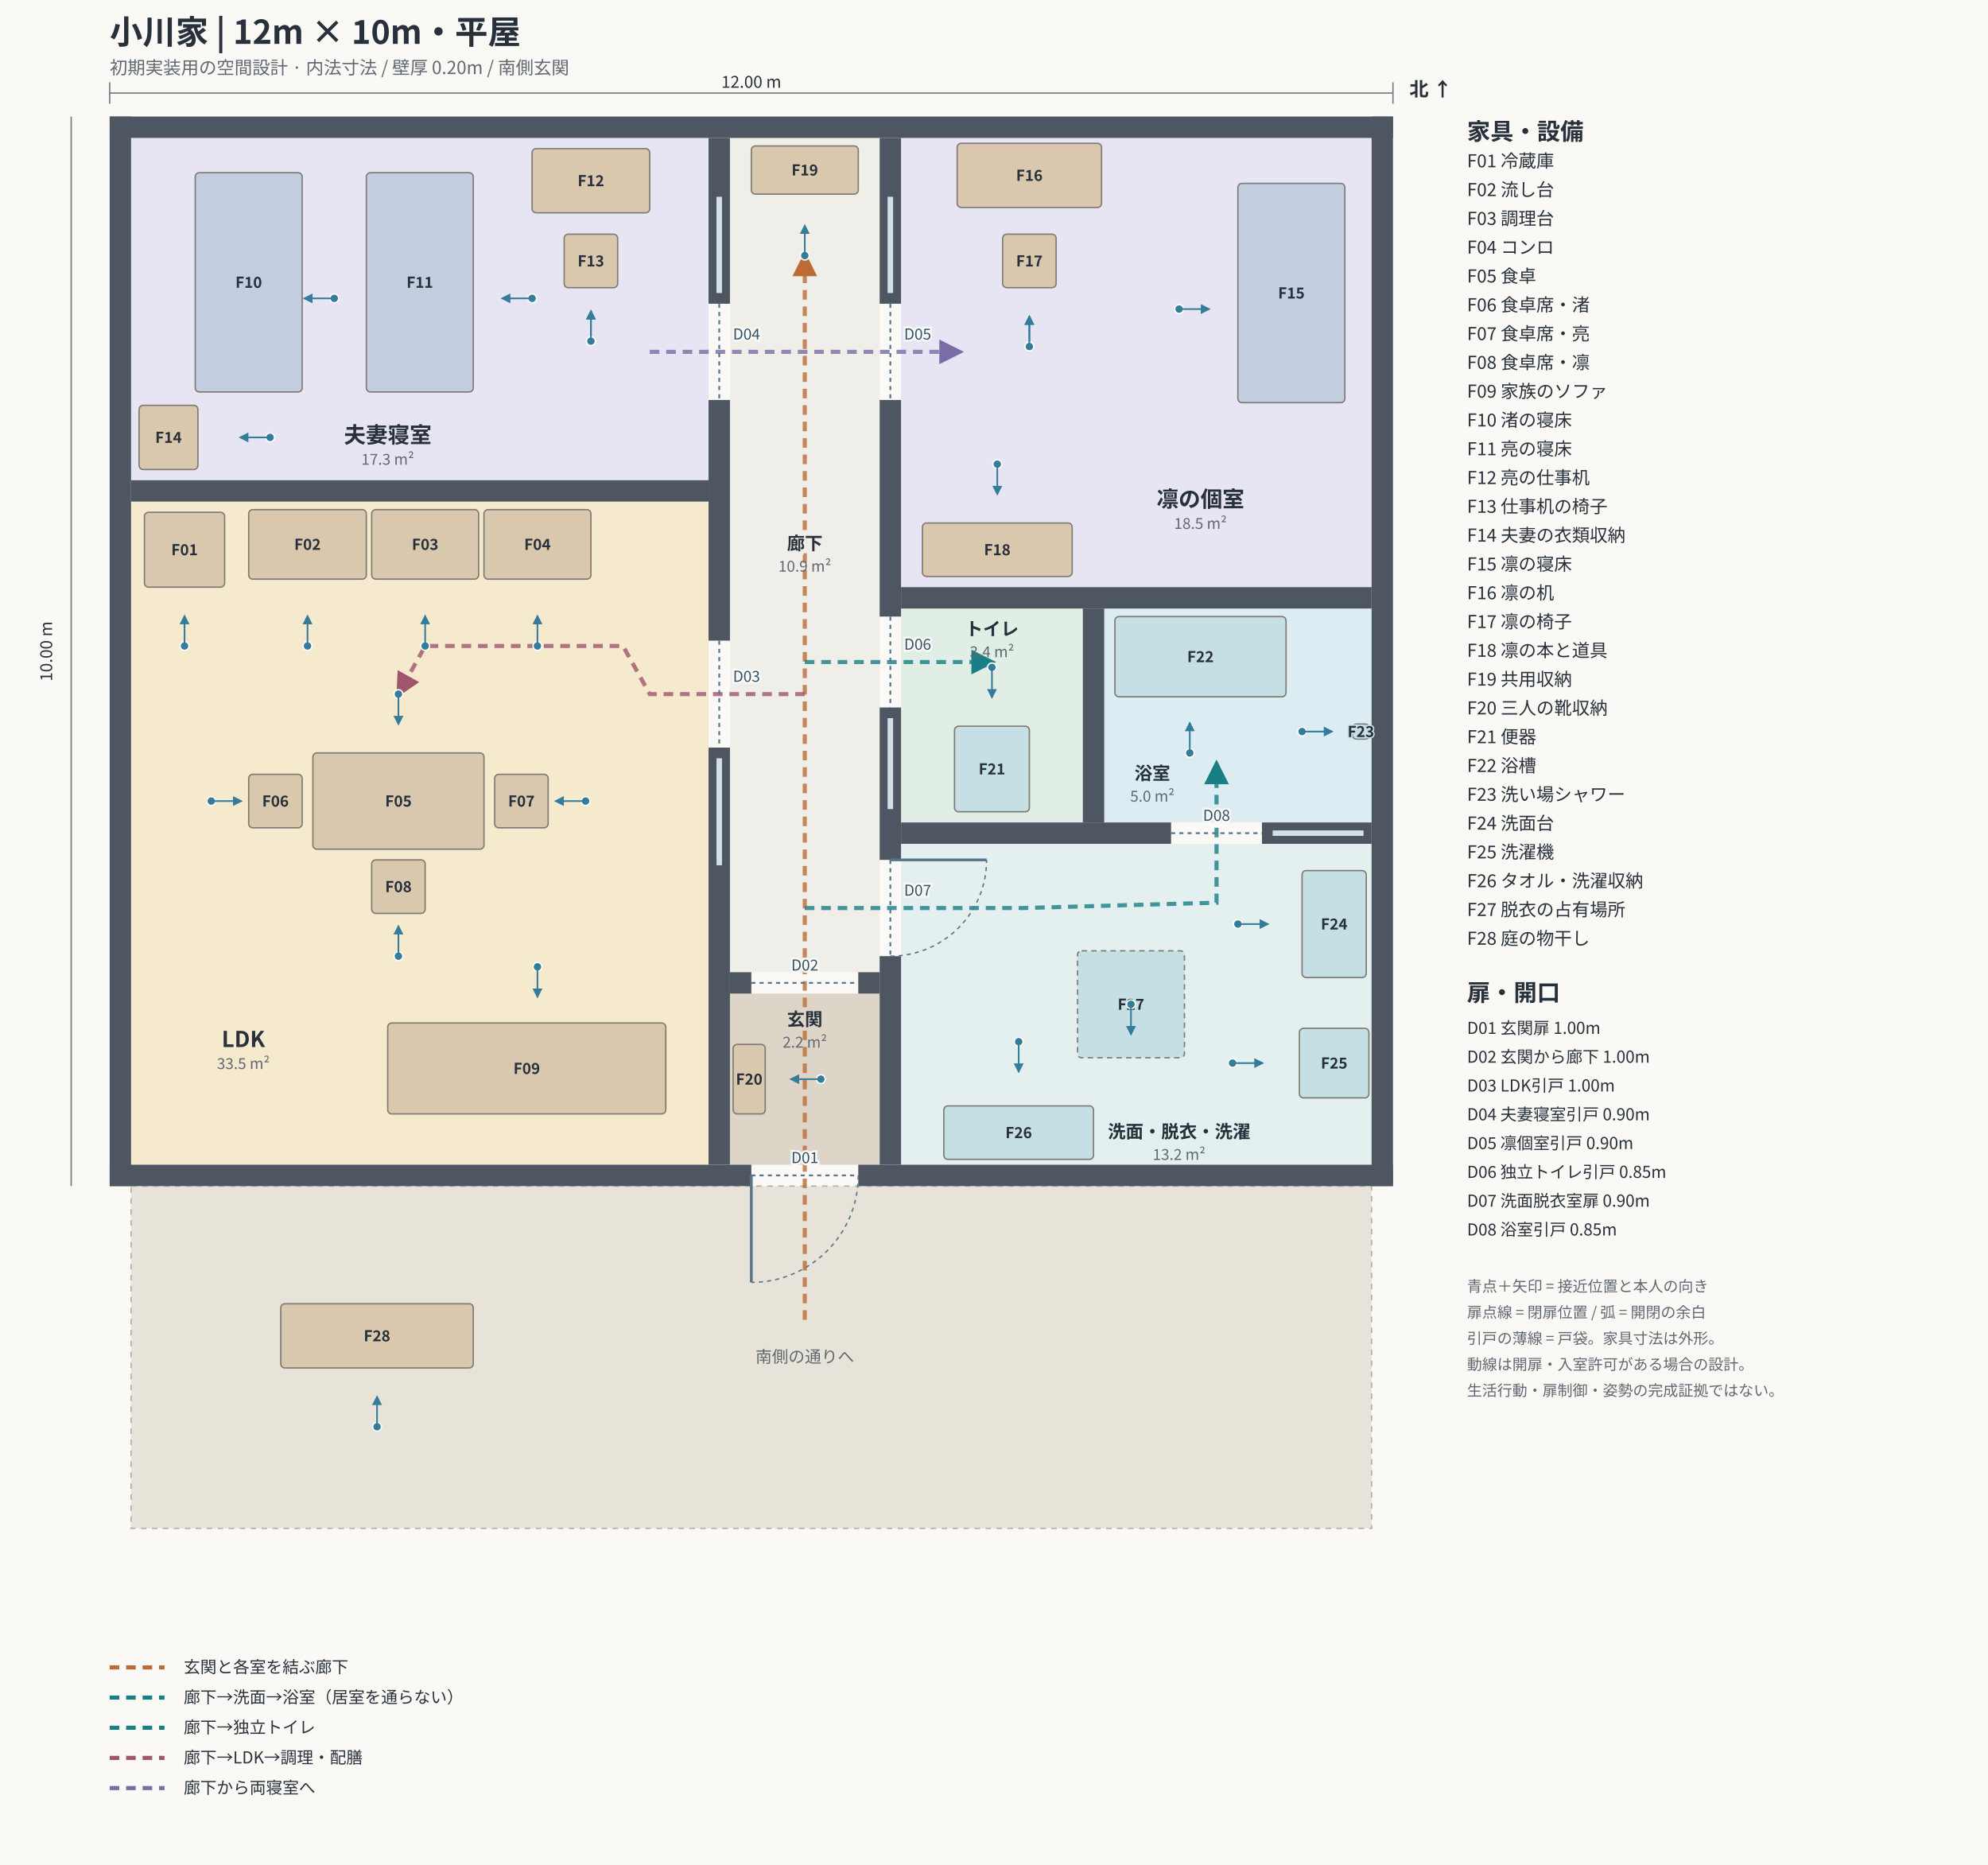
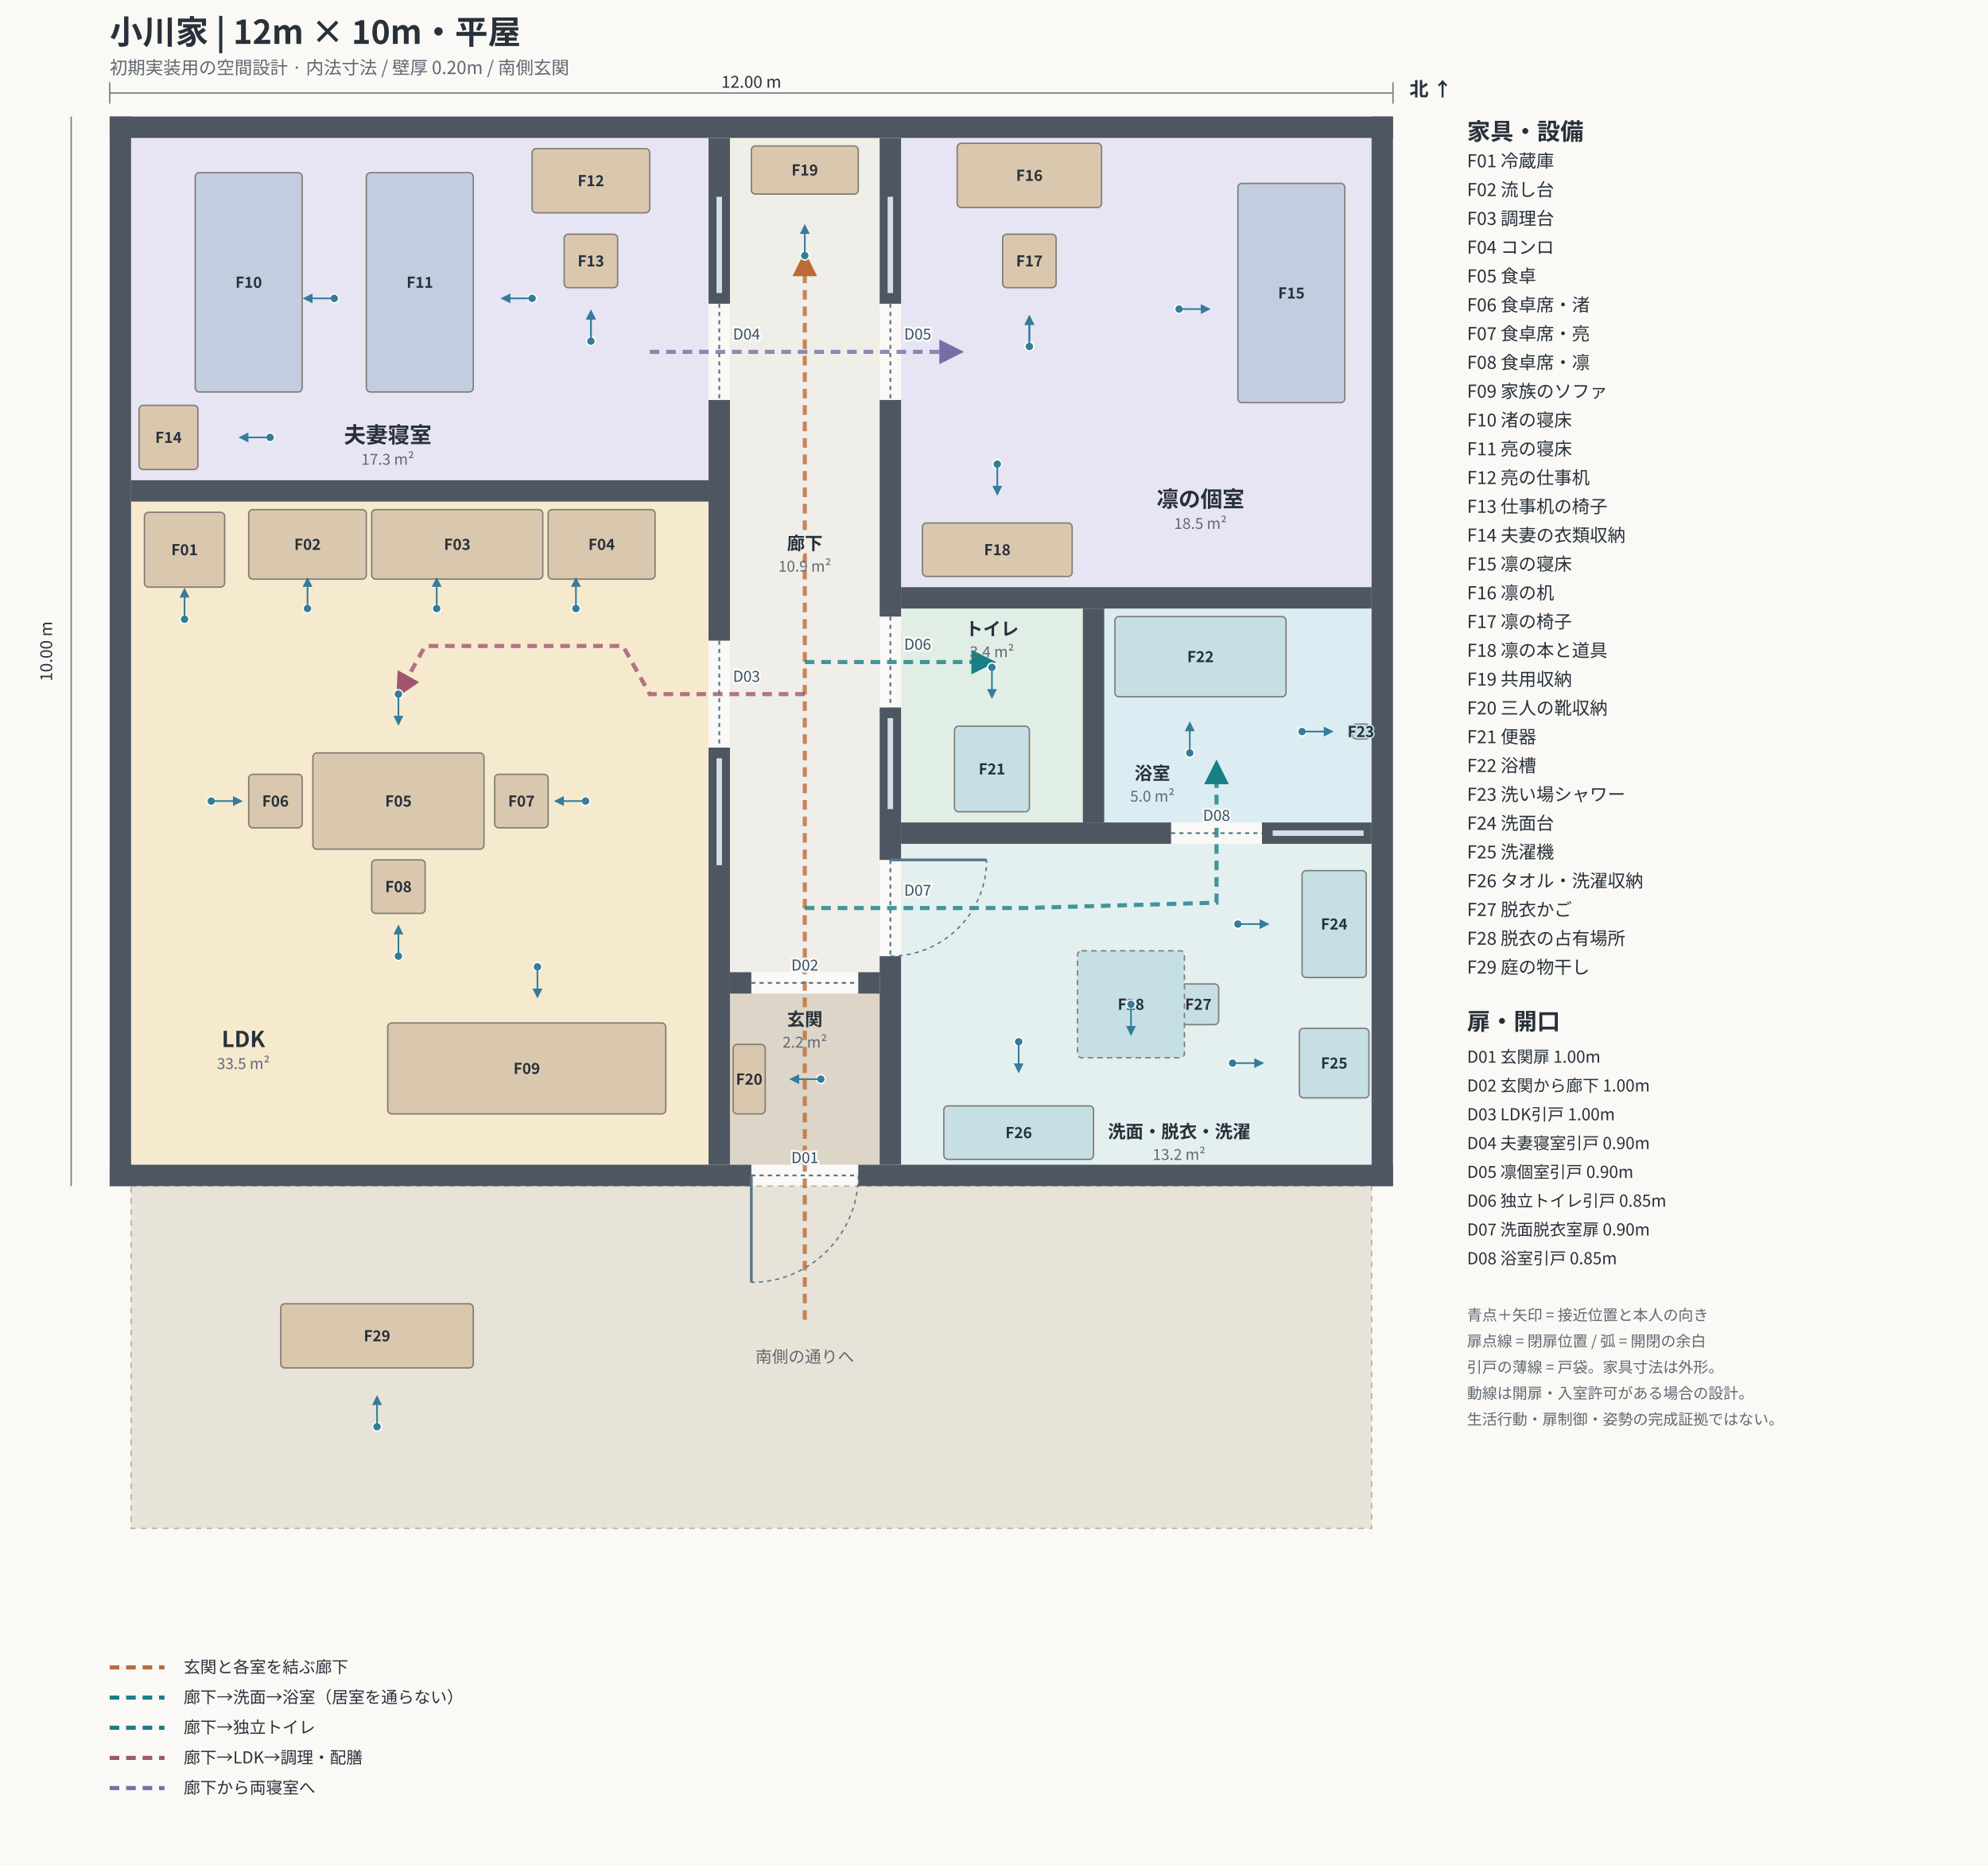
<svg xmlns="http://www.w3.org/2000/svg" width="1450" height="1360" viewBox="0 0 1450 1360" role="img">
  <rect width="1450" height="1360" fill="#faf9f5" />
  <g font-family="Hiragino Sans, Noto Sans CJK JP, Yu Gothic, sans-serif" fill="#28313b">
    <text x="80" y="32" font-size="24" font-weight="700">小川家  |  12m × 10m・平屋</text>
    <text x="80" y="54" font-size="13" fill="#606872">初期実装用の空間設計  ·  内法寸法 / 壁厚 0.20m / 南側玄関</text>
    <rect x="95.6" y="865.0" width="904.8" height="249.6" fill="#e7e3d8" stroke="#b6b0a3" stroke-dasharray="4 4" />
    <rect x="95.6" y="100.6" width="421.2" height="249.6" fill="#e7e5f3" />
    <rect x="95.6" y="365.8" width="421.2" height="483.6" fill="#f5e9ce" />
    <rect x="532.4" y="100.6" width="109.2" height="608.4" fill="#f0eee8" />
    <rect x="532.4" y="724.6" width="109.2" height="124.8" fill="#ddd5c7" />
    <rect x="657.2" y="100.6" width="343.2" height="327.6" fill="#e7e5f3" />
    <rect x="657.2" y="443.8" width="132.6" height="156.0" fill="#e1eee6" />
    <rect x="805.4" y="443.8" width="195.0" height="156.0" fill="#dcecf3" />
    <rect x="657.2" y="615.4" width="343.2" height="234.0" fill="#e4f0ef" />
    <polyline points="587.00,962.50 587.00,802.60 587.00,759.70 587.00,662.20 587.00,506.20 587.00,256.60 587.00,186.40" fill="none" stroke="#bd6b36" stroke-width="3" stroke-dasharray="7 5" stroke-opacity=".8" marker-end="url(#arrow_main)" />
    <polyline points="587.00,662.20 746.90,662.20 887.30,658.30 887.30,556.90" fill="none" stroke="#187f85" stroke-width="3" stroke-dasharray="7 5" stroke-opacity=".8" marker-end="url(#arrow_sanitary_bath)" />
    <polyline points="587.00,482.80 723.50,482.80" fill="none" stroke="#187f85" stroke-width="3" stroke-dasharray="7 5" stroke-opacity=".8" marker-end="url(#arrow_sanitary_toilet)" />
    <polyline points="587.00,506.20 473.90,506.20 454.40,471.10 310.10,471.10 290.60,506.20" fill="none" stroke="#a0556e" stroke-width="3" stroke-dasharray="7 5" stroke-opacity=".8" marker-end="url(#arrow_kitchen)" />
    <polyline points="473.90,256.60 587.00,256.60 700.10,256.60" fill="none" stroke="#7a6da5" stroke-width="3" stroke-dasharray="7 5" stroke-opacity=".8" marker-end="url(#arrow_bedrooms)" />
    <line x1="80.0" y1="92.8" x2="1016.0" y2="92.8" stroke="#4d5661" stroke-width="15.6" stroke-linecap="butt" />
    <line x1="80.0" y1="857.2" x2="548.0" y2="857.2" stroke="#4d5661" stroke-width="15.6" stroke-linecap="butt" />
    <line x1="626.0" y1="857.2" x2="1016.0" y2="857.2" stroke="#4d5661" stroke-width="15.6" stroke-linecap="butt" />
    <line x1="87.8" y1="85.0" x2="87.8" y2="865.0" stroke="#4d5661" stroke-width="15.6" stroke-linecap="butt" />
    <line x1="1008.2" y1="85.0" x2="1008.2" y2="865.0" stroke="#4d5661" stroke-width="15.6" stroke-linecap="butt" />
    <line x1="524.6" y1="100.6" x2="524.6" y2="221.5" stroke="#4d5661" stroke-width="15.6" stroke-linecap="butt" />
    <line x1="524.6" y1="291.7" x2="524.6" y2="467.2" stroke="#4d5661" stroke-width="15.6" stroke-linecap="butt" />
    <line x1="524.6" y1="545.2" x2="524.6" y2="849.4" stroke="#4d5661" stroke-width="15.6" stroke-linecap="butt" />
    <line x1="649.4" y1="100.6" x2="649.4" y2="221.5" stroke="#4d5661" stroke-width="15.6" stroke-linecap="butt" />
    <line x1="649.4" y1="291.7" x2="649.4" y2="449.65" stroke="#4d5661" stroke-width="15.6" stroke-linecap="butt" />
    <line x1="649.4" y1="515.95" x2="649.4" y2="627.1" stroke="#4d5661" stroke-width="15.6" stroke-linecap="butt" />
    <line x1="649.4" y1="697.3" x2="649.4" y2="849.4" stroke="#4d5661" stroke-width="15.6" stroke-linecap="butt" />
    <line x1="95.6" y1="358.0" x2="516.8" y2="358.0" stroke="#4d5661" stroke-width="15.6" stroke-linecap="butt" />
    <line x1="657.2" y1="436.0" x2="1000.4" y2="436.0" stroke="#4d5661" stroke-width="15.6" stroke-linecap="butt" />
    <line x1="797.6" y1="443.8" x2="797.6" y2="599.8" stroke="#4d5661" stroke-width="15.6" stroke-linecap="butt" />
    <line x1="657.2" y1="607.6" x2="854.15" y2="607.6" stroke="#4d5661" stroke-width="15.6" stroke-linecap="butt" />
    <line x1="920.45" y1="607.6" x2="1000.4" y2="607.6" stroke="#4d5661" stroke-width="15.6" stroke-linecap="butt" />
    <line x1="532.4" y1="716.8" x2="548.0" y2="716.8" stroke="#4d5661" stroke-width="15.6" stroke-linecap="butt" />
    <line x1="626.0" y1="716.8" x2="641.6" y2="716.8" stroke="#4d5661" stroke-width="15.6" stroke-linecap="butt" />
    <line x1="548.0" y1="857.2" x2="626.0" y2="857.2" stroke="#55768b" stroke-width="1.3" stroke-dasharray="3 3" />
    <line x1="548.0" y1="857.2" x2="548.0" y2="935.2" stroke="#55768b" stroke-width="2" />
    <path d="M626.0,857.2 A78.0,78.0 0 0 1 548.0,935.2" fill="none" stroke="#55768b" stroke-width="1" stroke-dasharray="3 3" />
    <text x="587.0" y="848.2" font-size="11" fill="#31536a" text-anchor="middle" paint-order="stroke" stroke="#faf9f5" stroke-width="3">D01</text>
    <line x1="548.0" y1="716.8" x2="626.0" y2="716.8" stroke="#55768b" stroke-width="1.3" stroke-dasharray="3 3" />
    <text x="587.0" y="707.8" font-size="11" fill="#31536a" text-anchor="middle" paint-order="stroke" stroke="#faf9f5" stroke-width="3">D02</text>
    <line x1="524.6" y1="467.2" x2="524.6" y2="545.2" stroke="#55768b" stroke-width="1.3" stroke-dasharray="3 3" />
    <line x1="524.6" y1="553.0" x2="524.6" y2="631.0" stroke="#d3e0e7" stroke-width="4" />
    <text x="534.6" y="497.2" font-size="11" fill="#31536a" text-anchor="start" paint-order="stroke" stroke="#faf9f5" stroke-width="3">D03</text>
    <line x1="524.6" y1="221.5" x2="524.6" y2="291.7" stroke="#55768b" stroke-width="1.3" stroke-dasharray="3 3" />
    <line x1="524.6" y1="143.5" x2="524.6" y2="213.7" stroke="#d3e0e7" stroke-width="4" />
    <text x="534.6" y="247.6" font-size="11" fill="#31536a" text-anchor="start" paint-order="stroke" stroke="#faf9f5" stroke-width="3">D04</text>
    <line x1="649.4" y1="221.5" x2="649.4" y2="291.7" stroke="#55768b" stroke-width="1.3" stroke-dasharray="3 3" />
    <line x1="649.4" y1="143.5" x2="649.4" y2="213.7" stroke="#d3e0e7" stroke-width="4" />
    <text x="659.4" y="247.6" font-size="11" fill="#31536a" text-anchor="start" paint-order="stroke" stroke="#faf9f5" stroke-width="3">D05</text>
    <line x1="649.4" y1="449.65" x2="649.4" y2="515.95" stroke="#55768b" stroke-width="1.3" stroke-dasharray="3 3" />
    <line x1="649.4" y1="523.75" x2="649.4" y2="590.05" stroke="#d3e0e7" stroke-width="4" />
    <text x="659.4" y="473.8" font-size="11" fill="#31536a" text-anchor="start" paint-order="stroke" stroke="#faf9f5" stroke-width="3">D06</text>
    <line x1="649.4" y1="627.1" x2="649.4" y2="697.3" stroke="#55768b" stroke-width="1.3" stroke-dasharray="3 3" />
    <line x1="649.4" y1="627.1" x2="719.6" y2="627.1" stroke="#55768b" stroke-width="2" />
    <path d="M649.4,697.3 A70.2,70.2 0 0 0 719.6,627.1" fill="none" stroke="#55768b" stroke-width="1" stroke-dasharray="3 3" />
    <text x="659.4" y="653.2" font-size="11" fill="#31536a" text-anchor="start" paint-order="stroke" stroke="#faf9f5" stroke-width="3">D07</text>
    <line x1="854.15" y1="607.6" x2="920.45" y2="607.6" stroke="#55768b" stroke-width="1.3" stroke-dasharray="3 3" />
    <line x1="928.25" y1="607.6" x2="994.55" y2="607.6" stroke="#d3e0e7" stroke-width="4" />
    <text x="887.3" y="598.6" font-size="11" fill="#31536a" text-anchor="middle" paint-order="stroke" stroke="#faf9f5" stroke-width="3">D08</text>
    <rect x="105.35" y="373.6" width="58.5" height="54.6" rx="3" fill="#dac8ae" stroke="#807b74" stroke-width="1" stroke-dasharray="none" />
    <text x="134.6" y="404.9" text-anchor="middle" font-size="11" font-weight="600" paint-order="stroke" stroke="#dac8ae" stroke-width="2">F01</text>
-     <circle cx="134.6" cy="471.1" r="3.2" fill="#347c9a" stroke="#fff" stroke-width="1" />
-     <line x1="134.6" y1="471.1" x2="134.6" y2="449.26" stroke="#347c9a" stroke-width="1.2" marker-end="url(#arrow_approach)" />
+     <circle cx="134.6" cy="451.6" r="3.2" fill="#347c9a" stroke="#fff" stroke-width="1" />
+     <line x1="134.6" y1="451.6" x2="134.6" y2="429.76" stroke="#347c9a" stroke-width="1.2" marker-end="url(#arrow_approach)" />
    <rect x="181.4" y="371.65" width="85.8" height="50.7" rx="3" fill="#dac8ae" stroke="#807b74" stroke-width="1" stroke-dasharray="none" />
    <text x="224.3" y="401.0" text-anchor="middle" font-size="11" font-weight="600" paint-order="stroke" stroke="#dac8ae" stroke-width="2">F02</text>
-     <circle cx="224.3" cy="471.1" r="3.2" fill="#347c9a" stroke="#fff" stroke-width="1" />
-     <line x1="224.3" y1="471.1" x2="224.3" y2="449.26" stroke="#347c9a" stroke-width="1.2" marker-end="url(#arrow_approach)" />
-     <rect x="271.1" y="371.65" width="78.0" height="50.7" rx="3" fill="#dac8ae" stroke="#807b74" stroke-width="1" stroke-dasharray="none" />
-     <text x="310.1" y="401.0" text-anchor="middle" font-size="11" font-weight="600" paint-order="stroke" stroke="#dac8ae" stroke-width="2">F03</text>
-     <circle cx="310.1" cy="471.1" r="3.2" fill="#347c9a" stroke="#fff" stroke-width="1" />
-     <line x1="310.1" y1="471.1" x2="310.1" y2="449.26" stroke="#347c9a" stroke-width="1.2" marker-end="url(#arrow_approach)" />
-     <rect x="353.0" y="371.65" width="78.0" height="50.7" rx="3" fill="#dac8ae" stroke="#807b74" stroke-width="1" stroke-dasharray="none" />
-     <text x="392.0" y="401.0" text-anchor="middle" font-size="11" font-weight="600" paint-order="stroke" stroke="#dac8ae" stroke-width="2">F04</text>
-     <circle cx="392.0" cy="471.1" r="3.2" fill="#347c9a" stroke="#fff" stroke-width="1" />
-     <line x1="392.0" y1="471.1" x2="392.0" y2="449.26" stroke="#347c9a" stroke-width="1.2" marker-end="url(#arrow_approach)" />
+     <circle cx="224.3" cy="443.8" r="3.2" fill="#347c9a" stroke="#fff" stroke-width="1" />
+     <line x1="224.3" y1="443.8" x2="224.3" y2="421.96" stroke="#347c9a" stroke-width="1.2" marker-end="url(#arrow_approach)" />
+     <rect x="271.1" y="371.65" width="124.8" height="50.7" rx="3" fill="#dac8ae" stroke="#807b74" stroke-width="1" stroke-dasharray="none" />
+     <text x="333.5" y="401" text-anchor="middle" font-size="11" font-weight="600" paint-order="stroke" stroke="#dac8ae" stroke-width="2">F03</text>
+     <circle cx="318.524" cy="443.8" r="3.2" fill="#347c9a" stroke="#fff" stroke-width="1" />
+     <line x1="318.524" y1="443.8" x2="318.524" y2="421.96" stroke="#347c9a" stroke-width="1.2" marker-end="url(#arrow_approach)" />
+     <rect x="399.8" y="371.65" width="78.0" height="50.7" rx="3" fill="#dac8ae" stroke="#807b74" stroke-width="1" stroke-dasharray="none" />
+     <text x="438.8" y="401" text-anchor="middle" font-size="11" font-weight="600" paint-order="stroke" stroke="#dac8ae" stroke-width="2">F04</text>
+     <circle cx="420.08" cy="443.8" r="3.2" fill="#347c9a" stroke="#fff" stroke-width="1" />
+     <line x1="420.08" y1="443.8" x2="420.08" y2="421.96" stroke="#347c9a" stroke-width="1.2" marker-end="url(#arrow_approach)" />
    <rect x="228.2" y="549.1" width="124.8" height="70.2" rx="3" fill="#dac8ae" stroke="#807b74" stroke-width="1" stroke-dasharray="none" />
    <text x="290.6" y="588.2" text-anchor="middle" font-size="11" font-weight="600" paint-order="stroke" stroke="#dac8ae" stroke-width="2">F05</text>
    <circle cx="290.6" cy="506.2" r="3.2" fill="#347c9a" stroke="#fff" stroke-width="1" />
    <line x1="290.6" y1="506.2" x2="290.6" y2="528.04" stroke="#347c9a" stroke-width="1.2" marker-end="url(#arrow_approach)" />
    <rect x="181.4" y="564.7" width="39.0" height="39.0" rx="3" fill="#dac8ae" stroke="#807b74" stroke-width="1" stroke-dasharray="none" />
    <text x="200.9" y="588.2" text-anchor="middle" font-size="11" font-weight="600" paint-order="stroke" stroke="#dac8ae" stroke-width="2">F06</text>
    <circle cx="154.1" cy="584.2" r="3.2" fill="#347c9a" stroke="#fff" stroke-width="1" />
    <line x1="154.1" y1="584.2" x2="175.94" y2="584.2" stroke="#347c9a" stroke-width="1.2" marker-end="url(#arrow_approach)" />
    <rect x="360.8" y="564.7" width="39.0" height="39.0" rx="3" fill="#dac8ae" stroke="#807b74" stroke-width="1" stroke-dasharray="none" />
    <text x="380.3" y="588.2" text-anchor="middle" font-size="11" font-weight="600" paint-order="stroke" stroke="#dac8ae" stroke-width="2">F07</text>
    <circle cx="427.1" cy="584.2" r="3.2" fill="#347c9a" stroke="#fff" stroke-width="1" />
    <line x1="427.1" y1="584.2" x2="405.26" y2="584.2" stroke="#347c9a" stroke-width="1.2" marker-end="url(#arrow_approach)" />
    <rect x="271.1" y="627.1" width="39.0" height="39.0" rx="3" fill="#dac8ae" stroke="#807b74" stroke-width="1" stroke-dasharray="none" />
    <text x="290.6" y="650.6" text-anchor="middle" font-size="11" font-weight="600" paint-order="stroke" stroke="#dac8ae" stroke-width="2">F08</text>
    <circle cx="290.6" cy="697.3" r="3.2" fill="#347c9a" stroke="#fff" stroke-width="1" />
    <line x1="290.6" y1="697.3" x2="290.6" y2="675.46" stroke="#347c9a" stroke-width="1.2" marker-end="url(#arrow_approach)" />
    <rect x="282.8" y="746.05" width="202.8" height="66.3" rx="3" fill="#dac8ae" stroke="#807b74" stroke-width="1" stroke-dasharray="none" />
    <text x="384.2" y="783.2" text-anchor="middle" font-size="11" font-weight="600" paint-order="stroke" stroke="#dac8ae" stroke-width="2">F09</text>
    <circle cx="392.0" cy="705.1" r="3.2" fill="#347c9a" stroke="#fff" stroke-width="1" />
    <line x1="392.0" y1="705.1" x2="392.0" y2="726.94" stroke="#347c9a" stroke-width="1.2" marker-end="url(#arrow_approach)" />
    <rect x="142.4" y="125.95" width="78.0" height="159.9" rx="3" fill="#c2cde0" stroke="#807b74" stroke-width="1" stroke-dasharray="none" />
    <text x="181.4" y="209.9" text-anchor="middle" font-size="11" font-weight="600" paint-order="stroke" stroke="#c2cde0" stroke-width="2">F10</text>
    <circle cx="243.8" cy="217.6" r="3.2" fill="#347c9a" stroke="#fff" stroke-width="1" />
    <line x1="243.8" y1="217.6" x2="221.96" y2="217.6" stroke="#347c9a" stroke-width="1.2" marker-end="url(#arrow_approach)" />
    <rect x="267.2" y="125.95" width="78.0" height="159.9" rx="3" fill="#c2cde0" stroke="#807b74" stroke-width="1" stroke-dasharray="none" />
    <text x="306.2" y="209.9" text-anchor="middle" font-size="11" font-weight="600" paint-order="stroke" stroke="#c2cde0" stroke-width="2">F11</text>
    <circle cx="388.1" cy="217.6" r="3.2" fill="#347c9a" stroke="#fff" stroke-width="1" />
    <line x1="388.1" y1="217.6" x2="366.26" y2="217.6" stroke="#347c9a" stroke-width="1.2" marker-end="url(#arrow_approach)" />
    <rect x="388.1" y="108.4" width="85.8" height="46.8" rx="3" fill="#dac8ae" stroke="#807b74" stroke-width="1" stroke-dasharray="none" />
    <text x="431.0" y="135.8" text-anchor="middle" font-size="11" font-weight="600" paint-order="stroke" stroke="#dac8ae" stroke-width="2">F12</text>
    <circle cx="431.0" cy="248.8" r="3.2" fill="#347c9a" stroke="#fff" stroke-width="1" />
    <line x1="431.0" y1="248.8" x2="431.0" y2="226.96" stroke="#347c9a" stroke-width="1.2" marker-end="url(#arrow_approach)" />
    <rect x="411.5" y="170.8" width="39.0" height="39.0" rx="3" fill="#dac8ae" stroke="#807b74" stroke-width="1" stroke-dasharray="none" />
    <text x="431.0" y="194.3" text-anchor="middle" font-size="11" font-weight="600" paint-order="stroke" stroke="#dac8ae" stroke-width="2">F13</text>
    <circle cx="431.0" cy="248.8" r="3.2" fill="#347c9a" stroke="#fff" stroke-width="1" />
    <line x1="431.0" y1="248.8" x2="431.0" y2="226.96" stroke="#347c9a" stroke-width="1.2" marker-end="url(#arrow_approach)" />
    <rect x="101.45" y="295.6" width="42.9" height="46.8" rx="3" fill="#dac8ae" stroke="#807b74" stroke-width="1" stroke-dasharray="none" />
    <text x="122.9" y="323.0" text-anchor="middle" font-size="11" font-weight="600" paint-order="stroke" stroke="#dac8ae" stroke-width="2">F14</text>
    <circle cx="197.0" cy="319.0" r="3.2" fill="#347c9a" stroke="#fff" stroke-width="1" />
    <line x1="197.0" y1="319.0" x2="175.16" y2="319.0" stroke="#347c9a" stroke-width="1.2" marker-end="url(#arrow_approach)" />
    <rect x="902.9" y="133.75" width="78.0" height="159.9" rx="3" fill="#c2cde0" stroke="#807b74" stroke-width="1" stroke-dasharray="none" />
    <text x="941.9" y="217.7" text-anchor="middle" font-size="11" font-weight="600" paint-order="stroke" stroke="#c2cde0" stroke-width="2">F15</text>
    <circle cx="860.0" cy="225.4" r="3.2" fill="#347c9a" stroke="#fff" stroke-width="1" />
    <line x1="860.0" y1="225.4" x2="881.84" y2="225.4" stroke="#347c9a" stroke-width="1.2" marker-end="url(#arrow_approach)" />
    <rect x="698.15" y="104.5" width="105.3" height="46.8" rx="3" fill="#dac8ae" stroke="#807b74" stroke-width="1" stroke-dasharray="none" />
    <text x="750.8" y="131.9" text-anchor="middle" font-size="11" font-weight="600" paint-order="stroke" stroke="#dac8ae" stroke-width="2">F16</text>
    <circle cx="750.8" cy="252.7" r="3.2" fill="#347c9a" stroke="#fff" stroke-width="1" />
    <line x1="750.8" y1="252.7" x2="750.8" y2="230.86" stroke="#347c9a" stroke-width="1.2" marker-end="url(#arrow_approach)" />
    <rect x="731.3" y="170.8" width="39.0" height="39.0" rx="3" fill="#dac8ae" stroke="#807b74" stroke-width="1" stroke-dasharray="none" />
    <text x="750.8" y="194.3" text-anchor="middle" font-size="11" font-weight="600" paint-order="stroke" stroke="#dac8ae" stroke-width="2">F17</text>
    <circle cx="750.8" cy="252.7" r="3.2" fill="#347c9a" stroke="#fff" stroke-width="1" />
    <line x1="750.8" y1="252.7" x2="750.8" y2="230.86" stroke="#347c9a" stroke-width="1.2" marker-end="url(#arrow_approach)" />
    <rect x="672.8" y="381.4" width="109.2" height="39.0" rx="3" fill="#dac8ae" stroke="#807b74" stroke-width="1" stroke-dasharray="none" />
    <text x="727.4" y="404.9" text-anchor="middle" font-size="11" font-weight="600" paint-order="stroke" stroke="#dac8ae" stroke-width="2">F18</text>
    <circle cx="727.4" cy="338.5" r="3.2" fill="#347c9a" stroke="#fff" stroke-width="1" />
    <line x1="727.4" y1="338.5" x2="727.4" y2="360.34" stroke="#347c9a" stroke-width="1.2" marker-end="url(#arrow_approach)" />
    <rect x="548.0" y="106.45" width="78.0" height="35.1" rx="3" fill="#dac8ae" stroke="#807b74" stroke-width="1" stroke-dasharray="none" />
    <text x="587.0" y="128.0" text-anchor="middle" font-size="11" font-weight="600" paint-order="stroke" stroke="#dac8ae" stroke-width="2">F19</text>
    <circle cx="587.0" cy="186.4" r="3.2" fill="#347c9a" stroke="#fff" stroke-width="1" />
    <line x1="587.0" y1="186.4" x2="587.0" y2="164.56" stroke="#347c9a" stroke-width="1.2" marker-end="url(#arrow_approach)" />
    <rect x="534.74" y="761.65" width="23.4" height="50.7" rx="3" fill="#dac8ae" stroke="#807b74" stroke-width="1" stroke-dasharray="none" />
    <text x="546.44" y="791.0" text-anchor="middle" font-size="11" font-weight="600" paint-order="stroke" stroke="#dac8ae" stroke-width="2">F20</text>
    <circle cx="598.7" cy="787.0" r="3.2" fill="#347c9a" stroke="#fff" stroke-width="1" />
    <line x1="598.7" y1="787.0" x2="576.86" y2="787.0" stroke="#347c9a" stroke-width="1.2" marker-end="url(#arrow_approach)" />
    <rect x="696.2" y="529.6" width="54.6" height="62.4" rx="3" fill="#c5dfe5" stroke="#807b74" stroke-width="1" stroke-dasharray="none" />
    <text x="723.5" y="564.8" text-anchor="middle" font-size="11" font-weight="600" paint-order="stroke" stroke="#c5dfe5" stroke-width="2">F21</text>
    <circle cx="723.5" cy="486.7" r="3.2" fill="#347c9a" stroke="#fff" stroke-width="1" />
    <line x1="723.5" y1="486.7" x2="723.5" y2="508.54" stroke="#347c9a" stroke-width="1.2" marker-end="url(#arrow_approach)" />
    <rect x="813.2" y="449.65" width="124.8" height="58.5" rx="3" fill="#c5dfe5" stroke="#807b74" stroke-width="1" stroke-dasharray="none" />
    <text x="875.6" y="482.9" text-anchor="middle" font-size="11" font-weight="600" paint-order="stroke" stroke="#c5dfe5" stroke-width="2">F22</text>
    <circle cx="867.8" cy="549.1" r="3.2" fill="#347c9a" stroke="#fff" stroke-width="1" />
    <line x1="867.8" y1="549.1" x2="867.8" y2="527.26" stroke="#347c9a" stroke-width="1.2" marker-end="url(#arrow_approach)" />
    <rect x="986.36" y="528.04" width="12.48" height="10.92" rx="3" fill="#c5dfe5" stroke="#807b74" stroke-width="1" stroke-dasharray="none" />
    <text x="992.6" y="537.5" text-anchor="middle" font-size="11" font-weight="600" paint-order="stroke" stroke="#c5dfe5" stroke-width="2">F23</text>
    <circle cx="949.7" cy="533.5" r="3.2" fill="#347c9a" stroke="#fff" stroke-width="1" />
    <line x1="949.7" y1="533.5" x2="971.54" y2="533.5" stroke="#347c9a" stroke-width="1.2" marker-end="url(#arrow_approach)" />
    <rect x="949.7" y="634.9" width="46.8" height="78.0" rx="3" fill="#c5dfe5" stroke="#807b74" stroke-width="1" stroke-dasharray="none" />
    <text x="973.1" y="677.9" text-anchor="middle" font-size="11" font-weight="600" paint-order="stroke" stroke="#c5dfe5" stroke-width="2">F24</text>
    <circle cx="902.9" cy="673.9" r="3.2" fill="#347c9a" stroke="#fff" stroke-width="1" />
    <line x1="902.9" y1="673.9" x2="924.74" y2="673.9" stroke="#347c9a" stroke-width="1.2" marker-end="url(#arrow_approach)" />
    <rect x="947.75" y="749.95" width="50.7" height="50.7" rx="3" fill="#c5dfe5" stroke="#807b74" stroke-width="1" stroke-dasharray="none" />
    <text x="973.1" y="779.3" text-anchor="middle" font-size="11" font-weight="600" paint-order="stroke" stroke="#c5dfe5" stroke-width="2">F25</text>
    <circle cx="899.0" cy="775.3" r="3.2" fill="#347c9a" stroke="#fff" stroke-width="1" />
    <line x1="899.0" y1="775.3" x2="920.84" y2="775.3" stroke="#347c9a" stroke-width="1.2" marker-end="url(#arrow_approach)" />
    <rect x="688.4" y="806.5" width="109.2" height="39.0" rx="3" fill="#c5dfe5" stroke="#807b74" stroke-width="1" stroke-dasharray="none" />
    <text x="743.0" y="830.0" text-anchor="middle" font-size="11" font-weight="600" paint-order="stroke" stroke="#c5dfe5" stroke-width="2">F26</text>
    <circle cx="743.0" cy="759.7" r="3.2" fill="#347c9a" stroke="#fff" stroke-width="1" />
    <line x1="743.0" y1="759.7" x2="743.0" y2="781.54" stroke="#347c9a" stroke-width="1.2" marker-end="url(#arrow_approach)" />
+     <rect x="859.22" y="717.58" width="29.64" height="29.64" rx="3" fill="#c5dfe5" stroke="#807b74" stroke-width="1" stroke-dasharray="none" />
+     <text x="874.04" y="736.4" text-anchor="middle" font-size="11" font-weight="600" paint-order="stroke" stroke="#c5dfe5" stroke-width="2">F27</text>
+     <circle cx="824.9" cy="732.4" r="3.2" fill="#347c9a" stroke="#fff" stroke-width="1" />
+     <line x1="824.9" y1="732.4" x2="824.9" y2="754.24" stroke="#347c9a" stroke-width="1.2" marker-end="url(#arrow_approach)" />
    <rect x="785.9" y="693.4" width="78.0" height="78.0" rx="3" fill="#c5dfe5" stroke="#807b74" stroke-width="1" stroke-dasharray="4 3" />
-     <text x="824.9" y="736.4" text-anchor="middle" font-size="11" font-weight="600" paint-order="stroke" stroke="#c5dfe5" stroke-width="2">F27</text>
+     <text x="824.9" y="736.4" text-anchor="middle" font-size="11" font-weight="600" paint-order="stroke" stroke="#c5dfe5" stroke-width="2">F28</text>
    <circle cx="824.9" cy="732.4" r="3.2" fill="#347c9a" stroke="#fff" stroke-width="1" />
    <line x1="824.9" y1="732.4" x2="824.9" y2="754.24" stroke="#347c9a" stroke-width="1.2" marker-end="url(#arrow_approach)" />
    <rect x="204.8" y="950.8" width="140.4" height="46.8" rx="3" fill="#dac8ae" stroke="#807b74" stroke-width="1" stroke-dasharray="none" />
-     <text x="275.0" y="978.2" text-anchor="middle" font-size="11" font-weight="600" paint-order="stroke" stroke="#dac8ae" stroke-width="2">F28</text>
+     <text x="275.0" y="978.2" text-anchor="middle" font-size="11" font-weight="600" paint-order="stroke" stroke="#dac8ae" stroke-width="2">F29</text>
    <circle cx="275.0" cy="1040.5" r="3.2" fill="#347c9a" stroke="#fff" stroke-width="1" />
    <line x1="275.0" y1="1040.5" x2="275.0" y2="1018.66" stroke="#347c9a" stroke-width="1.2" marker-end="url(#arrow_approach)" />
    <text x="282.8" y="322.9" text-anchor="middle" font-size="16" font-weight="650" paint-order="stroke" stroke="#e7e5f3" stroke-width="5">夫妻寝室</text>
    <text x="282.8" y="338.9" text-anchor="middle" font-size="11" fill="#616873">17.3 m²</text>
    <text x="177.5" y="763.6" text-anchor="middle" font-size="16" font-weight="650" paint-order="stroke" stroke="#f5e9ce" stroke-width="5">LDK</text>
    <text x="177.5" y="779.6" text-anchor="middle" font-size="11" fill="#616873">33.5 m²</text>
    <text x="587.0" y="400.9" text-anchor="middle" font-size="13" font-weight="650" paint-order="stroke" stroke="#f0eee8" stroke-width="5">廊下</text>
    <text x="587.0" y="416.9" text-anchor="middle" font-size="11" fill="#616873">10.9 m²</text>
    <text x="587.0" y="748.0" text-anchor="middle" font-size="13" font-weight="650" paint-order="stroke" stroke="#ddd5c7" stroke-width="5">玄関</text>
    <text x="587.0" y="764.0" text-anchor="middle" font-size="11" fill="#616873">2.2 m²</text>
    <text x="875.6" y="369.7" text-anchor="middle" font-size="16" font-weight="650" paint-order="stroke" stroke="#e7e5f3" stroke-width="5">凛の個室</text>
    <text x="875.6" y="385.7" text-anchor="middle" font-size="11" fill="#616873">18.5 m²</text>
    <text x="723.5" y="463.3" text-anchor="middle" font-size="13" font-weight="650" paint-order="stroke" stroke="#e1eee6" stroke-width="5">トイレ</text>
    <text x="723.5" y="479.3" text-anchor="middle" font-size="11" fill="#616873">3.4 m²</text>
    <text x="840.5" y="568.6" text-anchor="middle" font-size="13" font-weight="650" paint-order="stroke" stroke="#dcecf3" stroke-width="5">浴室</text>
    <text x="840.5" y="584.6" text-anchor="middle" font-size="11" fill="#616873">5.0 m²</text>
    <text x="860.0" y="829.9" text-anchor="middle" font-size="13" font-weight="650" paint-order="stroke" stroke="#e4f0ef" stroke-width="5">洗面・脱衣・洗濯</text>
    <text x="860.0" y="845.9" text-anchor="middle" font-size="11" fill="#616873">13.2 m²</text>
    <line x1="80" y1="67.84" x2="1016" y2="67.84" stroke="#757d84" stroke-width="1" />
    <line x1="80" y1="60.04" x2="80" y2="75.64" stroke="#757d84" stroke-width="1" />
    <line x1="1016" y1="60.04" x2="1016" y2="75.64" stroke="#757d84" stroke-width="1" />
    <text x="548" y="64" text-anchor="middle" font-size="12">12.00 m</text>
    <line x1="51.92" y1="85" x2="51.92" y2="865" stroke="#757d84" stroke-width="1" />
    <text x="38" y="475" text-anchor="middle" font-size="12" transform="rotate(-90 38 475)">10.00 m</text>
    <text x="1028" y="70" font-size="14" font-weight="700">北 ↑</text>
    <text x="587.0" y="993.7" font-size="12" text-anchor="middle" fill="#606872">南側の通りへ</text>
    <text x="1070" y="102" font-size="17" font-weight="700">家具・設備</text>
    <text x="1070" y="122" font-size="13">F01  冷蔵庫</text>
    <text x="1070" y="143" font-size="13">F02  流し台</text>
    <text x="1070" y="164" font-size="13">F03  調理台</text>
    <text x="1070" y="185" font-size="13">F04  コンロ</text>
    <text x="1070" y="206" font-size="13">F05  食卓</text>
    <text x="1070" y="227" font-size="13">F06  食卓席・渚</text>
    <text x="1070" y="248" font-size="13">F07  食卓席・亮</text>
    <text x="1070" y="269" font-size="13">F08  食卓席・凛</text>
    <text x="1070" y="290" font-size="13">F09  家族のソファ</text>
    <text x="1070" y="311" font-size="13">F10  渚の寝床</text>
    <text x="1070" y="332" font-size="13">F11  亮の寝床</text>
    <text x="1070" y="353" font-size="13">F12  亮の仕事机</text>
    <text x="1070" y="374" font-size="13">F13  仕事机の椅子</text>
    <text x="1070" y="395" font-size="13">F14  夫妻の衣類収納</text>
    <text x="1070" y="416" font-size="13">F15  凛の寝床</text>
    <text x="1070" y="437" font-size="13">F16  凛の机</text>
    <text x="1070" y="458" font-size="13">F17  凛の椅子</text>
    <text x="1070" y="479" font-size="13">F18  凛の本と道具</text>
    <text x="1070" y="500" font-size="13">F19  共用収納</text>
    <text x="1070" y="521" font-size="13">F20  三人の靴収納</text>
    <text x="1070" y="542" font-size="13">F21  便器</text>
    <text x="1070" y="563" font-size="13">F22  浴槽</text>
    <text x="1070" y="584" font-size="13">F23  洗い場シャワー</text>
    <text x="1070" y="605" font-size="13">F24  洗面台</text>
    <text x="1070" y="626" font-size="13">F25  洗濯機</text>
    <text x="1070" y="647" font-size="13">F26  タオル・洗濯収納</text>
-     <text x="1070" y="668" font-size="13">F27  脱衣の占有場所</text>
-     <text x="1070" y="689" font-size="13">F28  庭の物干し</text>
-     <text x="1070" y="730" font-size="17" font-weight="700">扉・開口</text>
-     <text x="1070" y="754" font-size="12">D01  玄関扉  1.00m</text>
-     <text x="1070" y="775" font-size="12">D02  玄関から廊下  1.00m</text>
-     <text x="1070" y="796" font-size="12">D03  LDK引戸  1.00m</text>
-     <text x="1070" y="817" font-size="12">D04  夫妻寝室引戸  0.90m</text>
-     <text x="1070" y="838" font-size="12">D05  凛個室引戸  0.90m</text>
-     <text x="1070" y="859" font-size="12">D06  独立トイレ引戸  0.85m</text>
-     <text x="1070" y="880" font-size="12">D07  洗面脱衣室扉  0.90m</text>
-     <text x="1070" y="901" font-size="12">D08  浴室引戸  0.85m</text>
-     <text x="1070" y="942" font-size="11" fill="#606872">青点＋矢印 = 接近位置と本人の向き</text>
-     <text x="1070" y="961" font-size="11" fill="#606872">扉点線 = 閉扉位置 / 弧 = 開閉の余白</text>
-     <text x="1070" y="980" font-size="11" fill="#606872">引戸の薄線 = 戸袋。家具寸法は外形。</text>
-     <text x="1070" y="999" font-size="11" fill="#606872">動線は開扉・入室許可がある場合の設計。</text>
-     <text x="1070" y="1018" font-size="11" fill="#606872">生活行動・扉制御・姿勢の完成証拠ではない。</text>
+     <text x="1070" y="668" font-size="13">F27  脱衣かご</text>
+     <text x="1070" y="689" font-size="13">F28  脱衣の占有場所</text>
+     <text x="1070" y="710" font-size="13">F29  庭の物干し</text>
+     <text x="1070" y="751" font-size="17" font-weight="700">扉・開口</text>
+     <text x="1070" y="775" font-size="12">D01  玄関扉  1.00m</text>
+     <text x="1070" y="796" font-size="12">D02  玄関から廊下  1.00m</text>
+     <text x="1070" y="817" font-size="12">D03  LDK引戸  1.00m</text>
+     <text x="1070" y="838" font-size="12">D04  夫妻寝室引戸  0.90m</text>
+     <text x="1070" y="859" font-size="12">D05  凛個室引戸  0.90m</text>
+     <text x="1070" y="880" font-size="12">D06  独立トイレ引戸  0.85m</text>
+     <text x="1070" y="901" font-size="12">D07  洗面脱衣室扉  0.90m</text>
+     <text x="1070" y="922" font-size="12">D08  浴室引戸  0.85m</text>
+     <text x="1070" y="963" font-size="11" fill="#606872">青点＋矢印 = 接近位置と本人の向き</text>
+     <text x="1070" y="982" font-size="11" fill="#606872">扉点線 = 閉扉位置 / 弧 = 開閉の余白</text>
+     <text x="1070" y="1001" font-size="11" fill="#606872">引戸の薄線 = 戸袋。家具寸法は外形。</text>
+     <text x="1070" y="1020" font-size="11" fill="#606872">動線は開扉・入室許可がある場合の設計。</text>
+     <text x="1070" y="1039" font-size="11" fill="#606872">生活行動・扉制御・姿勢の完成証拠ではない。</text>
    <line x1="80" y1="1216" x2="120" y2="1216" stroke="#bd6b36" stroke-width="3" stroke-dasharray="7 5" />
    <text x="134" y="1220" font-size="12">玄関と各室を結ぶ廊下</text>
    <line x1="80" y1="1238" x2="120" y2="1238" stroke="#187f85" stroke-width="3" stroke-dasharray="7 5" />
    <text x="134" y="1242" font-size="12">廊下→洗面→浴室（居室を通らない）</text>
    <line x1="80" y1="1260" x2="120" y2="1260" stroke="#187f85" stroke-width="3" stroke-dasharray="7 5" />
    <text x="134" y="1264" font-size="12">廊下→独立トイレ</text>
    <line x1="80" y1="1282" x2="120" y2="1282" stroke="#a0556e" stroke-width="3" stroke-dasharray="7 5" />
    <text x="134" y="1286" font-size="12">廊下→LDK→調理・配膳</text>
    <line x1="80" y1="1304" x2="120" y2="1304" stroke="#7a6da5" stroke-width="3" stroke-dasharray="7 5" />
    <text x="134" y="1308" font-size="12">廊下から両寝室へ</text>
  </g>
  <defs>
    <marker id="arrow_approach" markerWidth="6" markerHeight="6" refX="5" refY="3" orient="auto" markerUnits="strokeWidth">
      <path d="M0,0 L6,3 L0,6 Z" fill="#347c9a" />
    </marker>
    <marker id="arrow_main" markerWidth="6" markerHeight="6" refX="5" refY="3" orient="auto" markerUnits="strokeWidth">
      <path d="M0,0 L6,3 L0,6 Z" fill="#bd6b36" />
    </marker>
    <marker id="arrow_sanitary_bath" markerWidth="6" markerHeight="6" refX="5" refY="3" orient="auto" markerUnits="strokeWidth">
      <path d="M0,0 L6,3 L0,6 Z" fill="#187f85" />
    </marker>
    <marker id="arrow_sanitary_toilet" markerWidth="6" markerHeight="6" refX="5" refY="3" orient="auto" markerUnits="strokeWidth">
      <path d="M0,0 L6,3 L0,6 Z" fill="#187f85" />
    </marker>
    <marker id="arrow_kitchen" markerWidth="6" markerHeight="6" refX="5" refY="3" orient="auto" markerUnits="strokeWidth">
      <path d="M0,0 L6,3 L0,6 Z" fill="#a0556e" />
    </marker>
    <marker id="arrow_bedrooms" markerWidth="6" markerHeight="6" refX="5" refY="3" orient="auto" markerUnits="strokeWidth">
      <path d="M0,0 L6,3 L0,6 Z" fill="#7a6da5" />
    </marker>
  </defs>
</svg>
